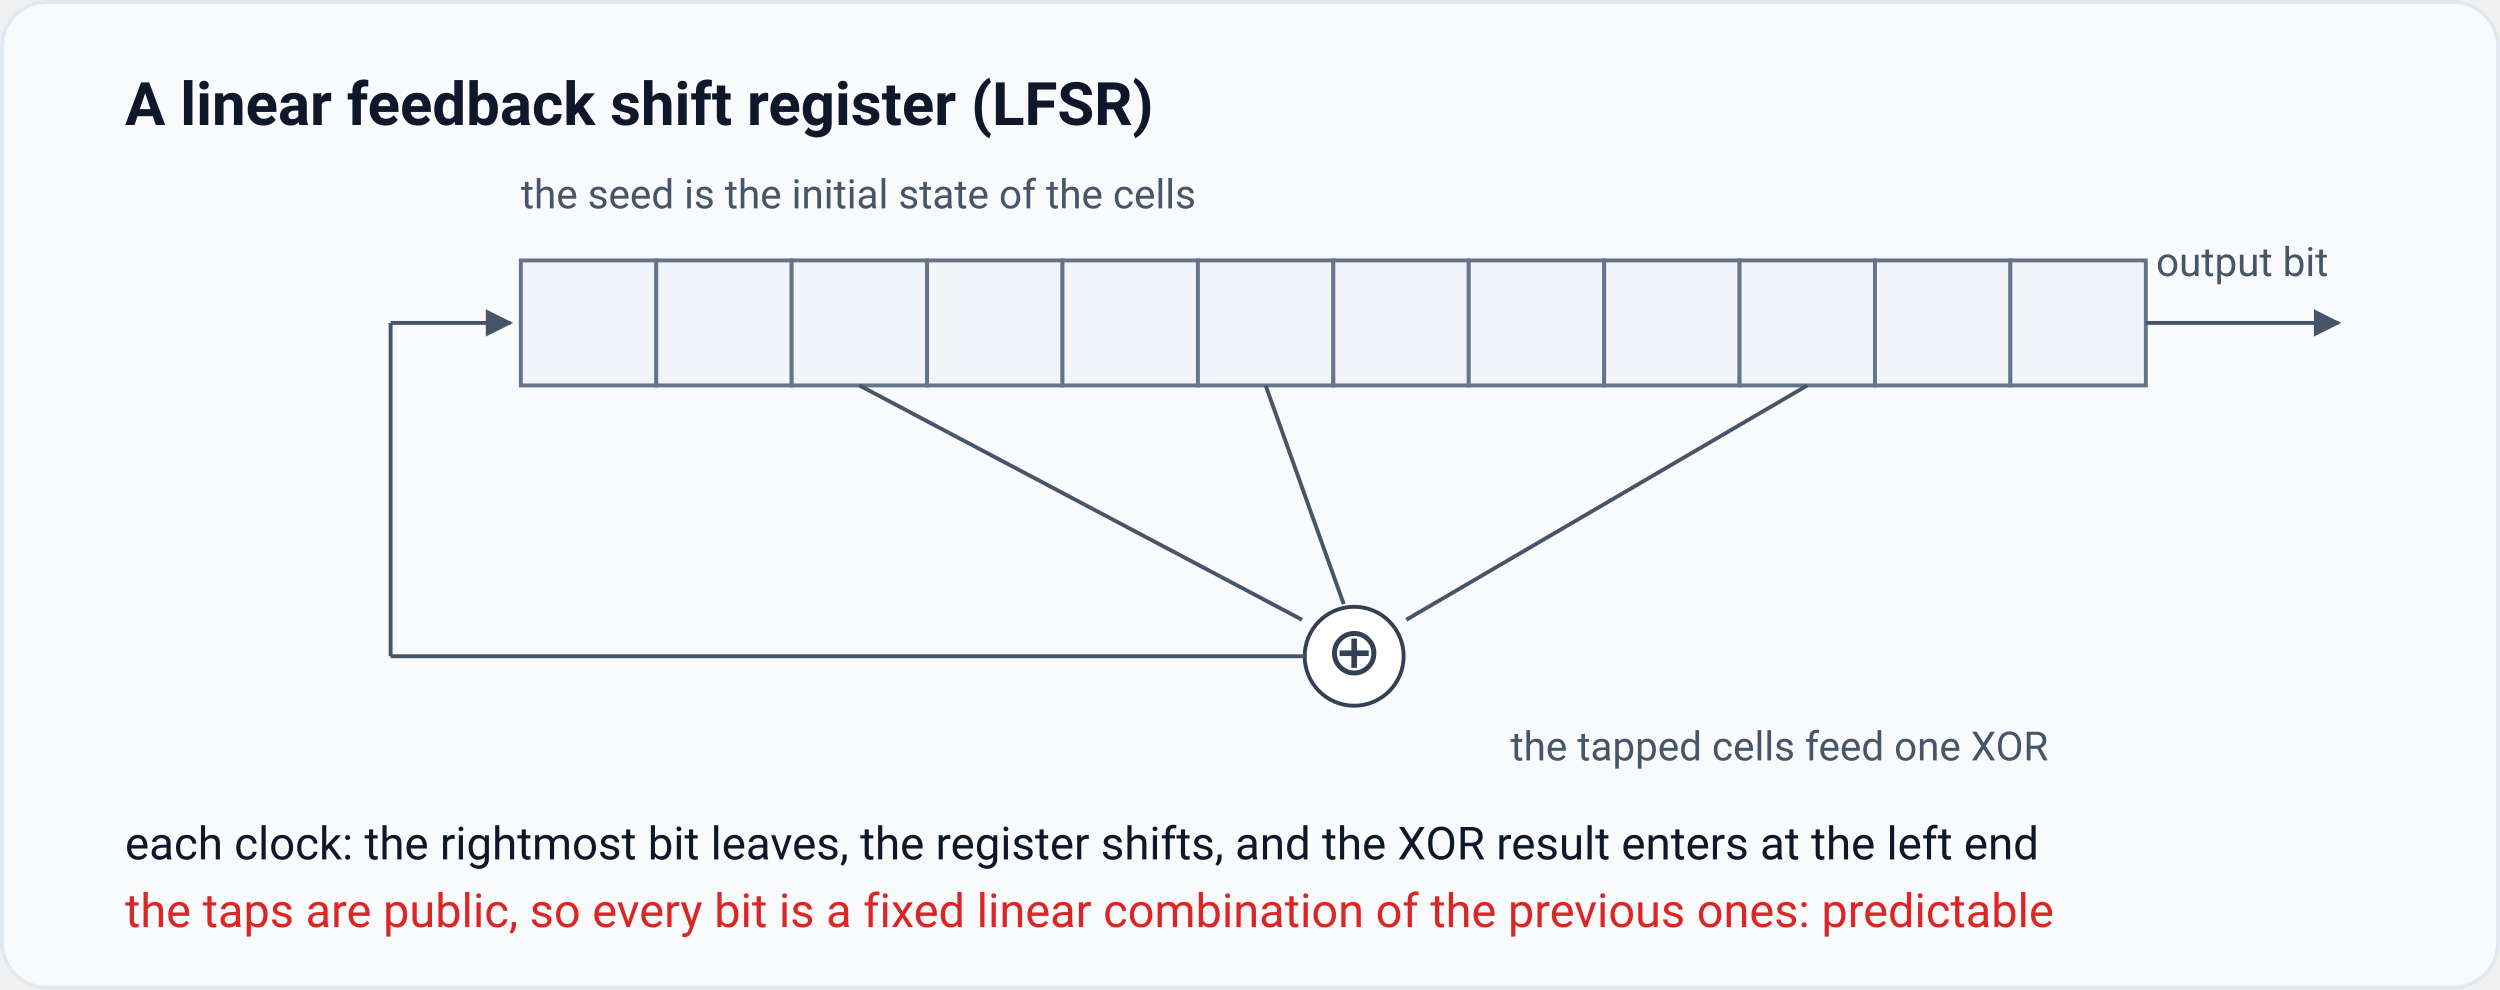
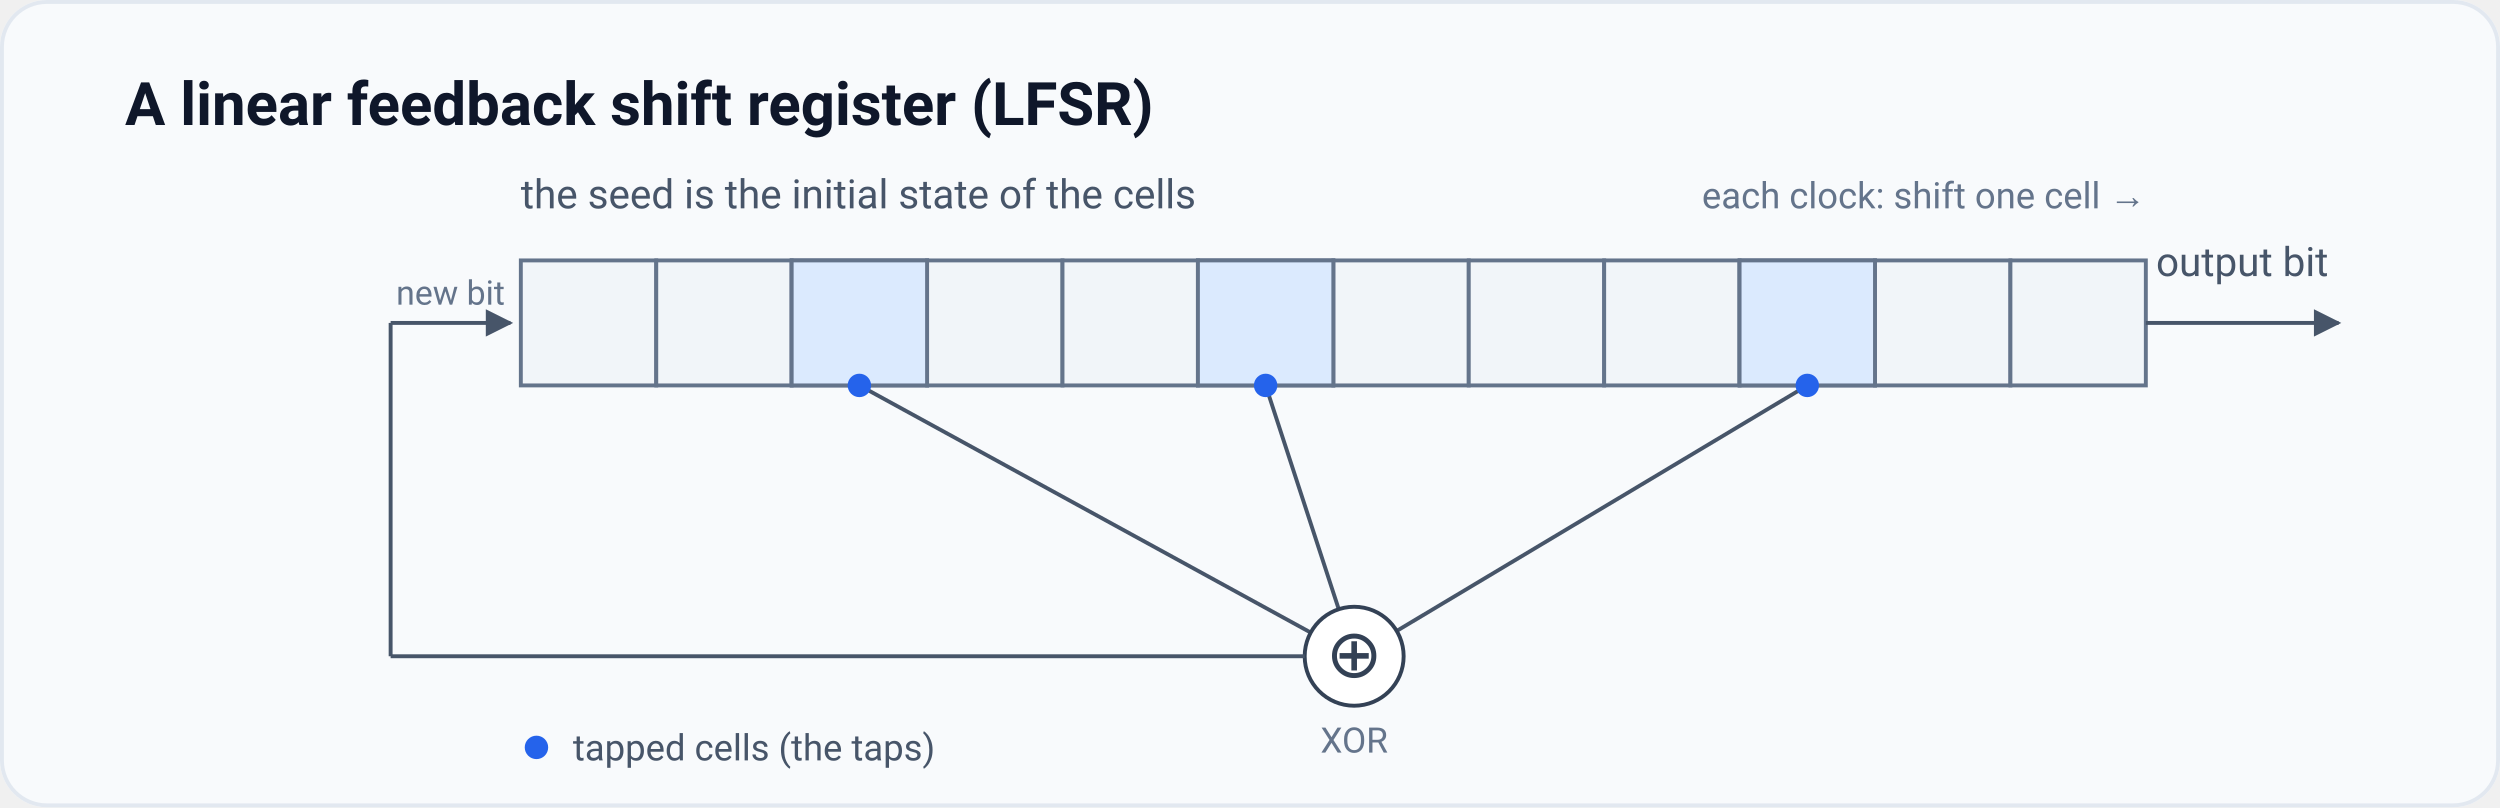
- <svg xmlns="http://www.w3.org/2000/svg" viewBox="0 0 960 380" width="960" height="380" font-family="'Segoe UI', 'Segoe UI Symbol', Roboto, 'Helvetica Neue', Arial, 'DejaVu Sans', sans-serif" role="img" aria-labelledby="t d">
+ <svg xmlns="http://www.w3.org/2000/svg" viewBox="0 0 960 310" width="960" height="310" font-family="'Segoe UI', 'Segoe UI Symbol', Roboto, 'Helvetica Neue', Arial, 'DejaVu Sans', sans-serif" role="img" aria-labelledby="t d">
  <defs>
    <marker id="arrow" viewBox="0 0 10 10" refX="9" refY="5" markerWidth="7" markerHeight="7" orient="auto-start-reverse">
      <path d="M0,0 L10,5 L0,10 z" fill="#475569" />
    </marker>
  </defs>
-   <rect width="960" height="380" rx="18" fill="#f8fafc" />
-   <rect x="0.75" y="0.75" width="958.5" height="378.5" rx="17.25" fill="none" stroke="#e2e8f0" stroke-width="1.5" />
+   <rect width="960" height="310" rx="18" fill="#f8fafc" />
+   <rect x="0.75" y="0.75" width="958.5" height="308.5" rx="17.25" fill="none" stroke="#e2e8f0" stroke-width="1.5" />
  <text x="48" y="48" font-size="23" font-weight="700" fill="#0f172a">A linear feedback shift register (LFSR)</text>
  <text x="200" y="80" font-size="15.5" fill="#475569">the seed is the initial state of the cells</text>
+   <text x="824" y="80" font-size="14" fill="#64748b" text-anchor="end">each clock: shift one cell →</text>
  <g fill="#f1f5f9" stroke="#64748b" stroke-width="1.5">
    <rect x="200" y="100" width="52" height="48" />
    <rect x="252" y="100" width="52" height="48" />
    <rect x="304" y="100" width="52" height="48" />
    <rect x="356" y="100" width="52" height="48" />
    <rect x="408" y="100" width="52" height="48" />
    <rect x="460" y="100" width="52" height="48" />
    <rect x="512" y="100" width="52" height="48" />
    <rect x="564" y="100" width="52" height="48" />
    <rect x="616" y="100" width="52" height="48" />
    <rect x="668" y="100" width="52" height="48" />
    <rect x="720" y="100" width="52" height="48" />
    <rect x="772" y="100" width="52" height="48" />
  </g>
+   <g fill="#dbeafe" stroke="#64748b" stroke-width="1.5">
+     <rect x="304" y="100" width="52" height="48" />
+     <rect x="460" y="100" width="52" height="48" />
+     <rect x="668" y="100" width="52" height="48" />
+   </g>
  <line x1="824" y1="124" x2="898" y2="124" stroke="#475569" stroke-width="1.5" marker-end="url(#arrow)" />
  <text x="861" y="106" font-size="15.5" fill="#475569" text-anchor="middle">output bit</text>
-   <line x1="330" y1="148" x2="500" y2="238" stroke="#475569" stroke-width="1.5" />
-   <line x1="486" y1="148" x2="516" y2="232" stroke="#475569" stroke-width="1.5" />
-   <line x1="694" y1="148" x2="540" y2="238" stroke="#475569" stroke-width="1.5" />
+   <line x1="330" y1="148" x2="503.3" y2="242.9" stroke="#475569" stroke-width="1.5" />
+   <line x1="486" y1="148" x2="514.1" y2="234.0" stroke="#475569" stroke-width="1.5" />
+   <line x1="694" y1="148" x2="536.3" y2="242.3" stroke="#475569" stroke-width="1.5" />
+   <g fill="#2563eb">
+     <circle cx="330" cy="148" r="4.5" />
+     <circle cx="486" cy="148" r="4.5" />
+     <circle cx="694" cy="148" r="4.5" />
+   </g>
  <circle cx="520" cy="252" r="19" fill="#ffffff" stroke="#334155" stroke-width="1.5" />
-   <text x="520" y="259" font-size="26" fill="#334155" text-anchor="middle">⊕</text>
-   <text x="580" y="292" font-size="15.5" fill="#475569">the tapped cells feed one XOR</text>
+   <text x="520" y="260" font-size="26" fill="#334155" text-anchor="middle">⊕</text>
+   <text x="520" y="289" font-size="13.5" fill="#64748b" text-anchor="middle">XOR</text>
  <line x1="501" y1="252" x2="150" y2="252" stroke="#475569" stroke-width="1.5" />
  <line x1="150" y1="252" x2="150" y2="124" stroke="#475569" stroke-width="1.5" />
  <line x1="150" y1="124" x2="196" y2="124" stroke="#475569" stroke-width="1.5" marker-end="url(#arrow)" />
-   <text x="48" y="330" font-size="17.5" fill="#0f172a">each clock: the rightmost bit leaves, the register shifts, and the XOR result enters at the left end</text>
-   <text x="48" y="356" font-size="18" fill="#dc2626">the taps are public, so every bit is a fixed linear combination of the previous ones: predictable</text>
+   <text x="173" y="117" font-size="13" fill="#64748b" text-anchor="middle">new bit</text>
+   <circle cx="206" cy="287" r="4.5" fill="#2563eb" />
+   <text x="220" y="292" font-size="14" fill="#475569">tapped cells (the taps)</text>
</svg>
